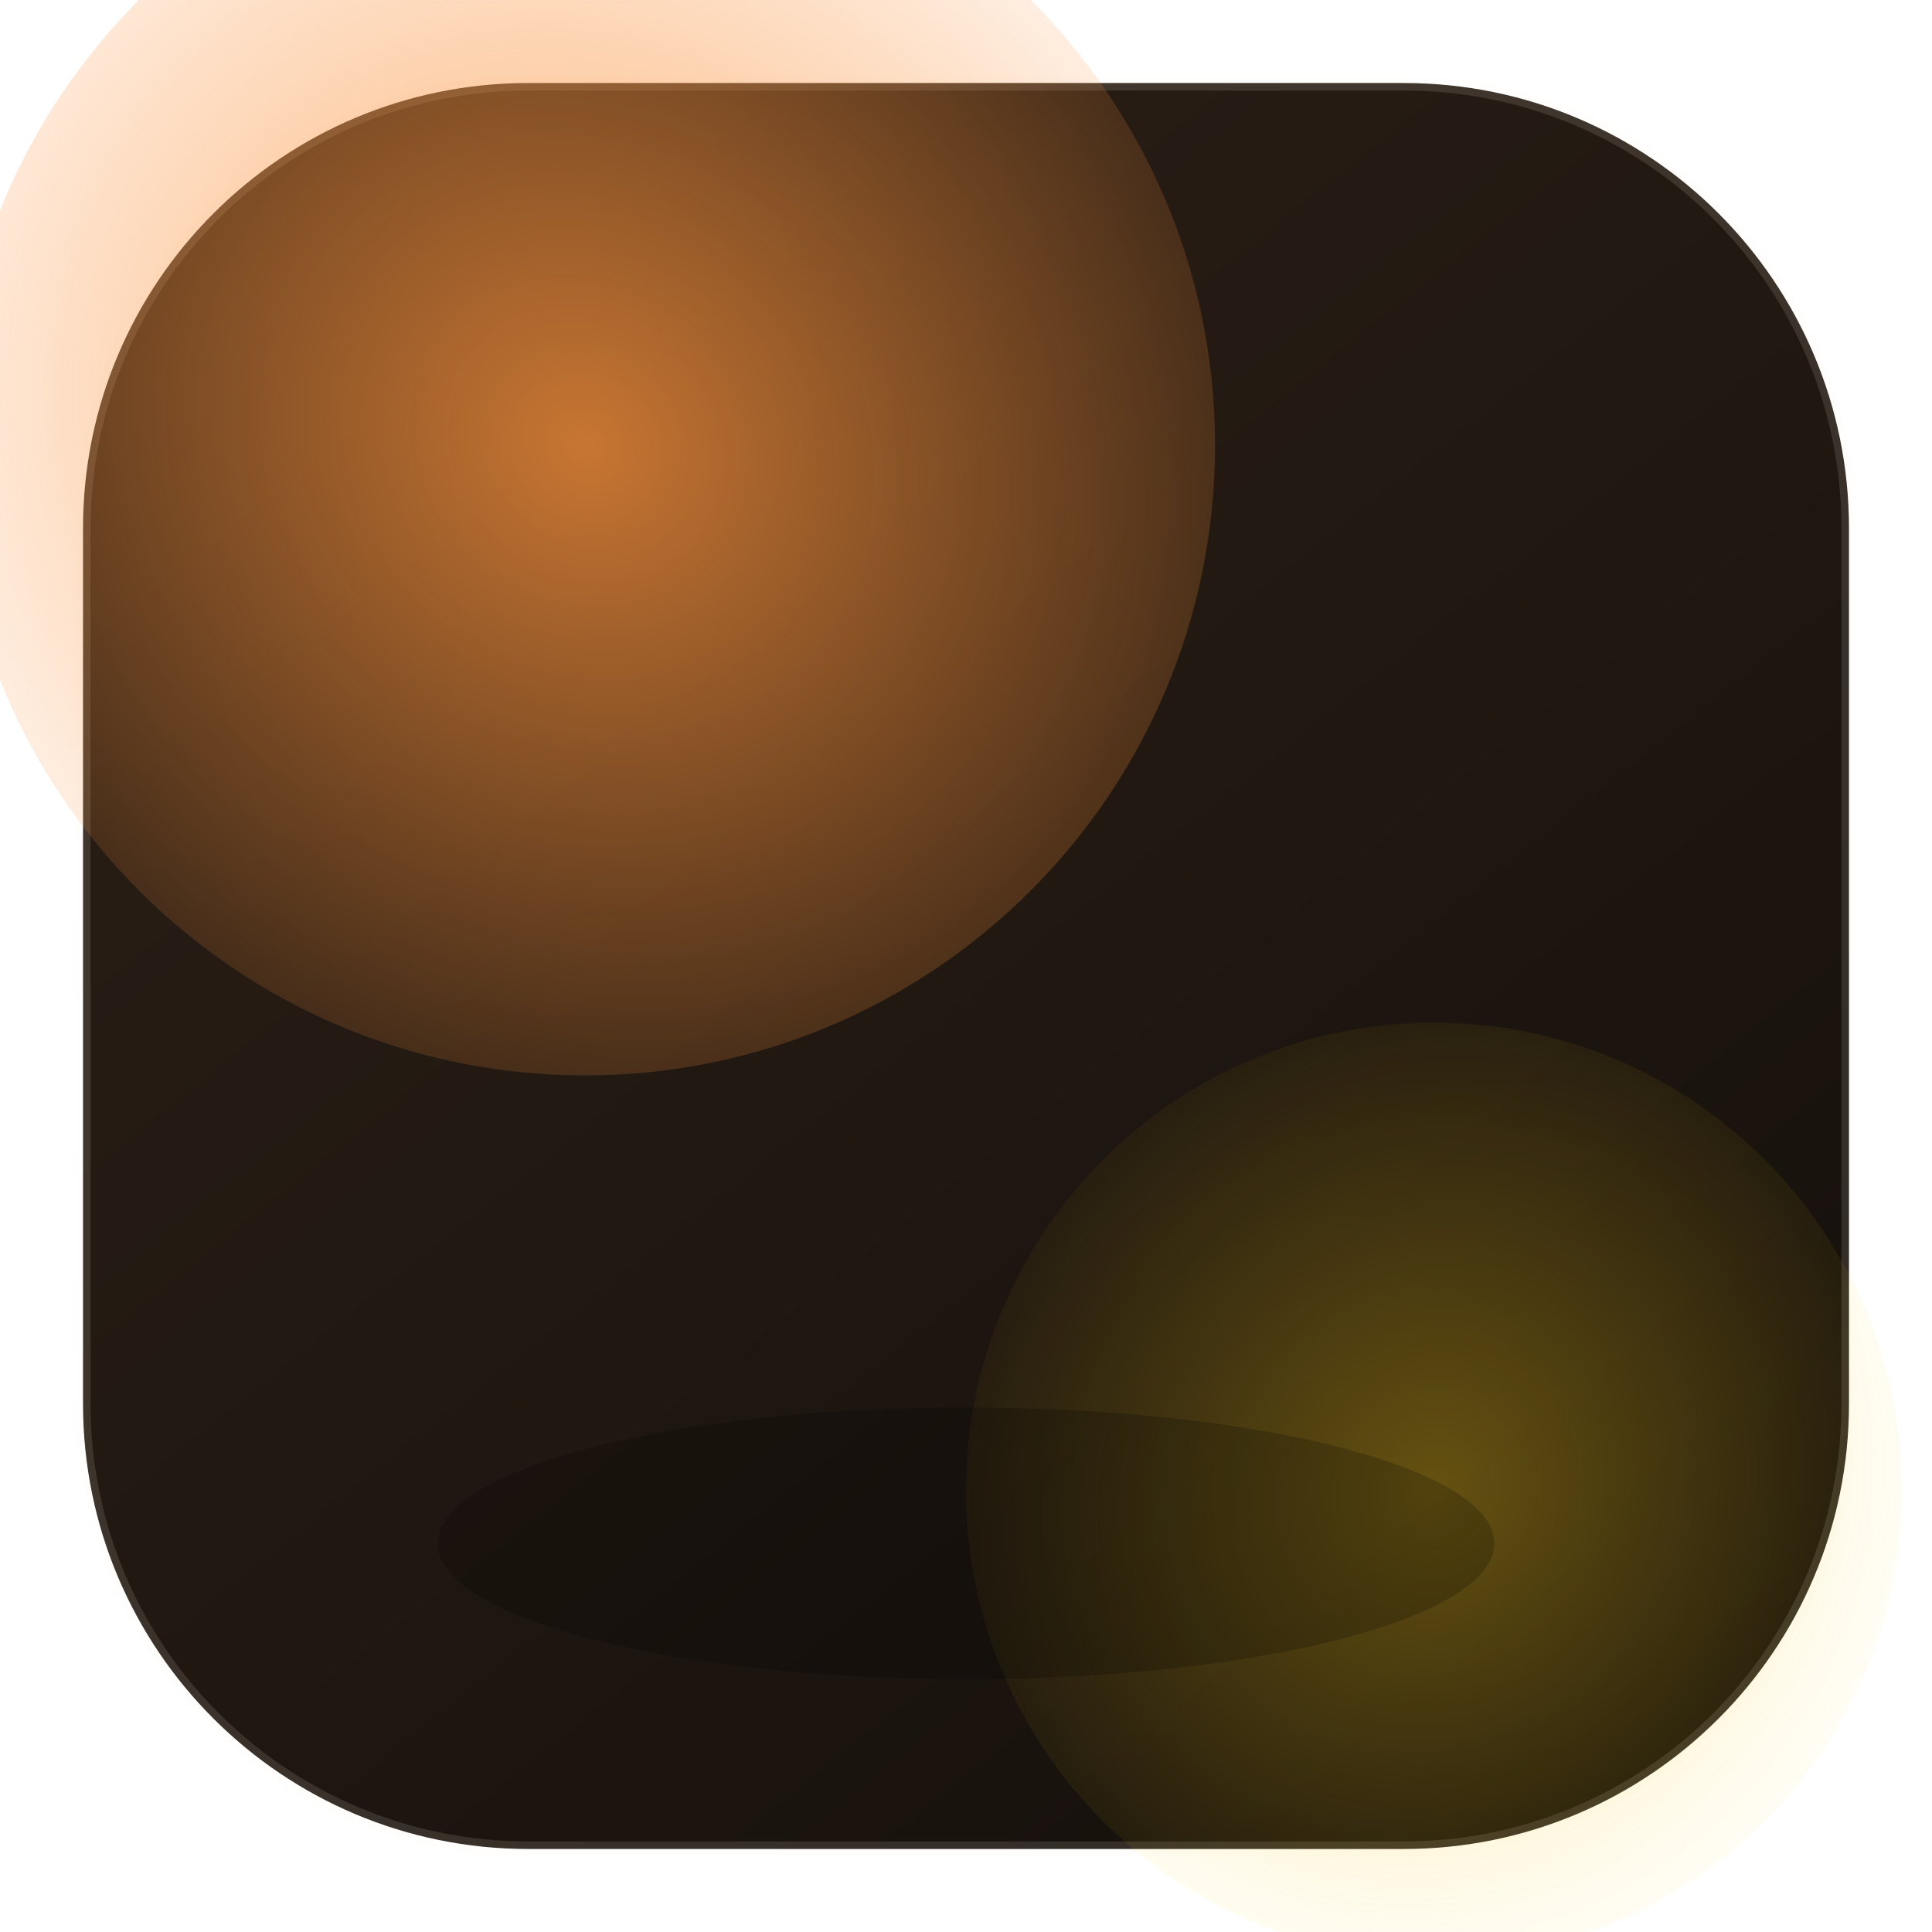
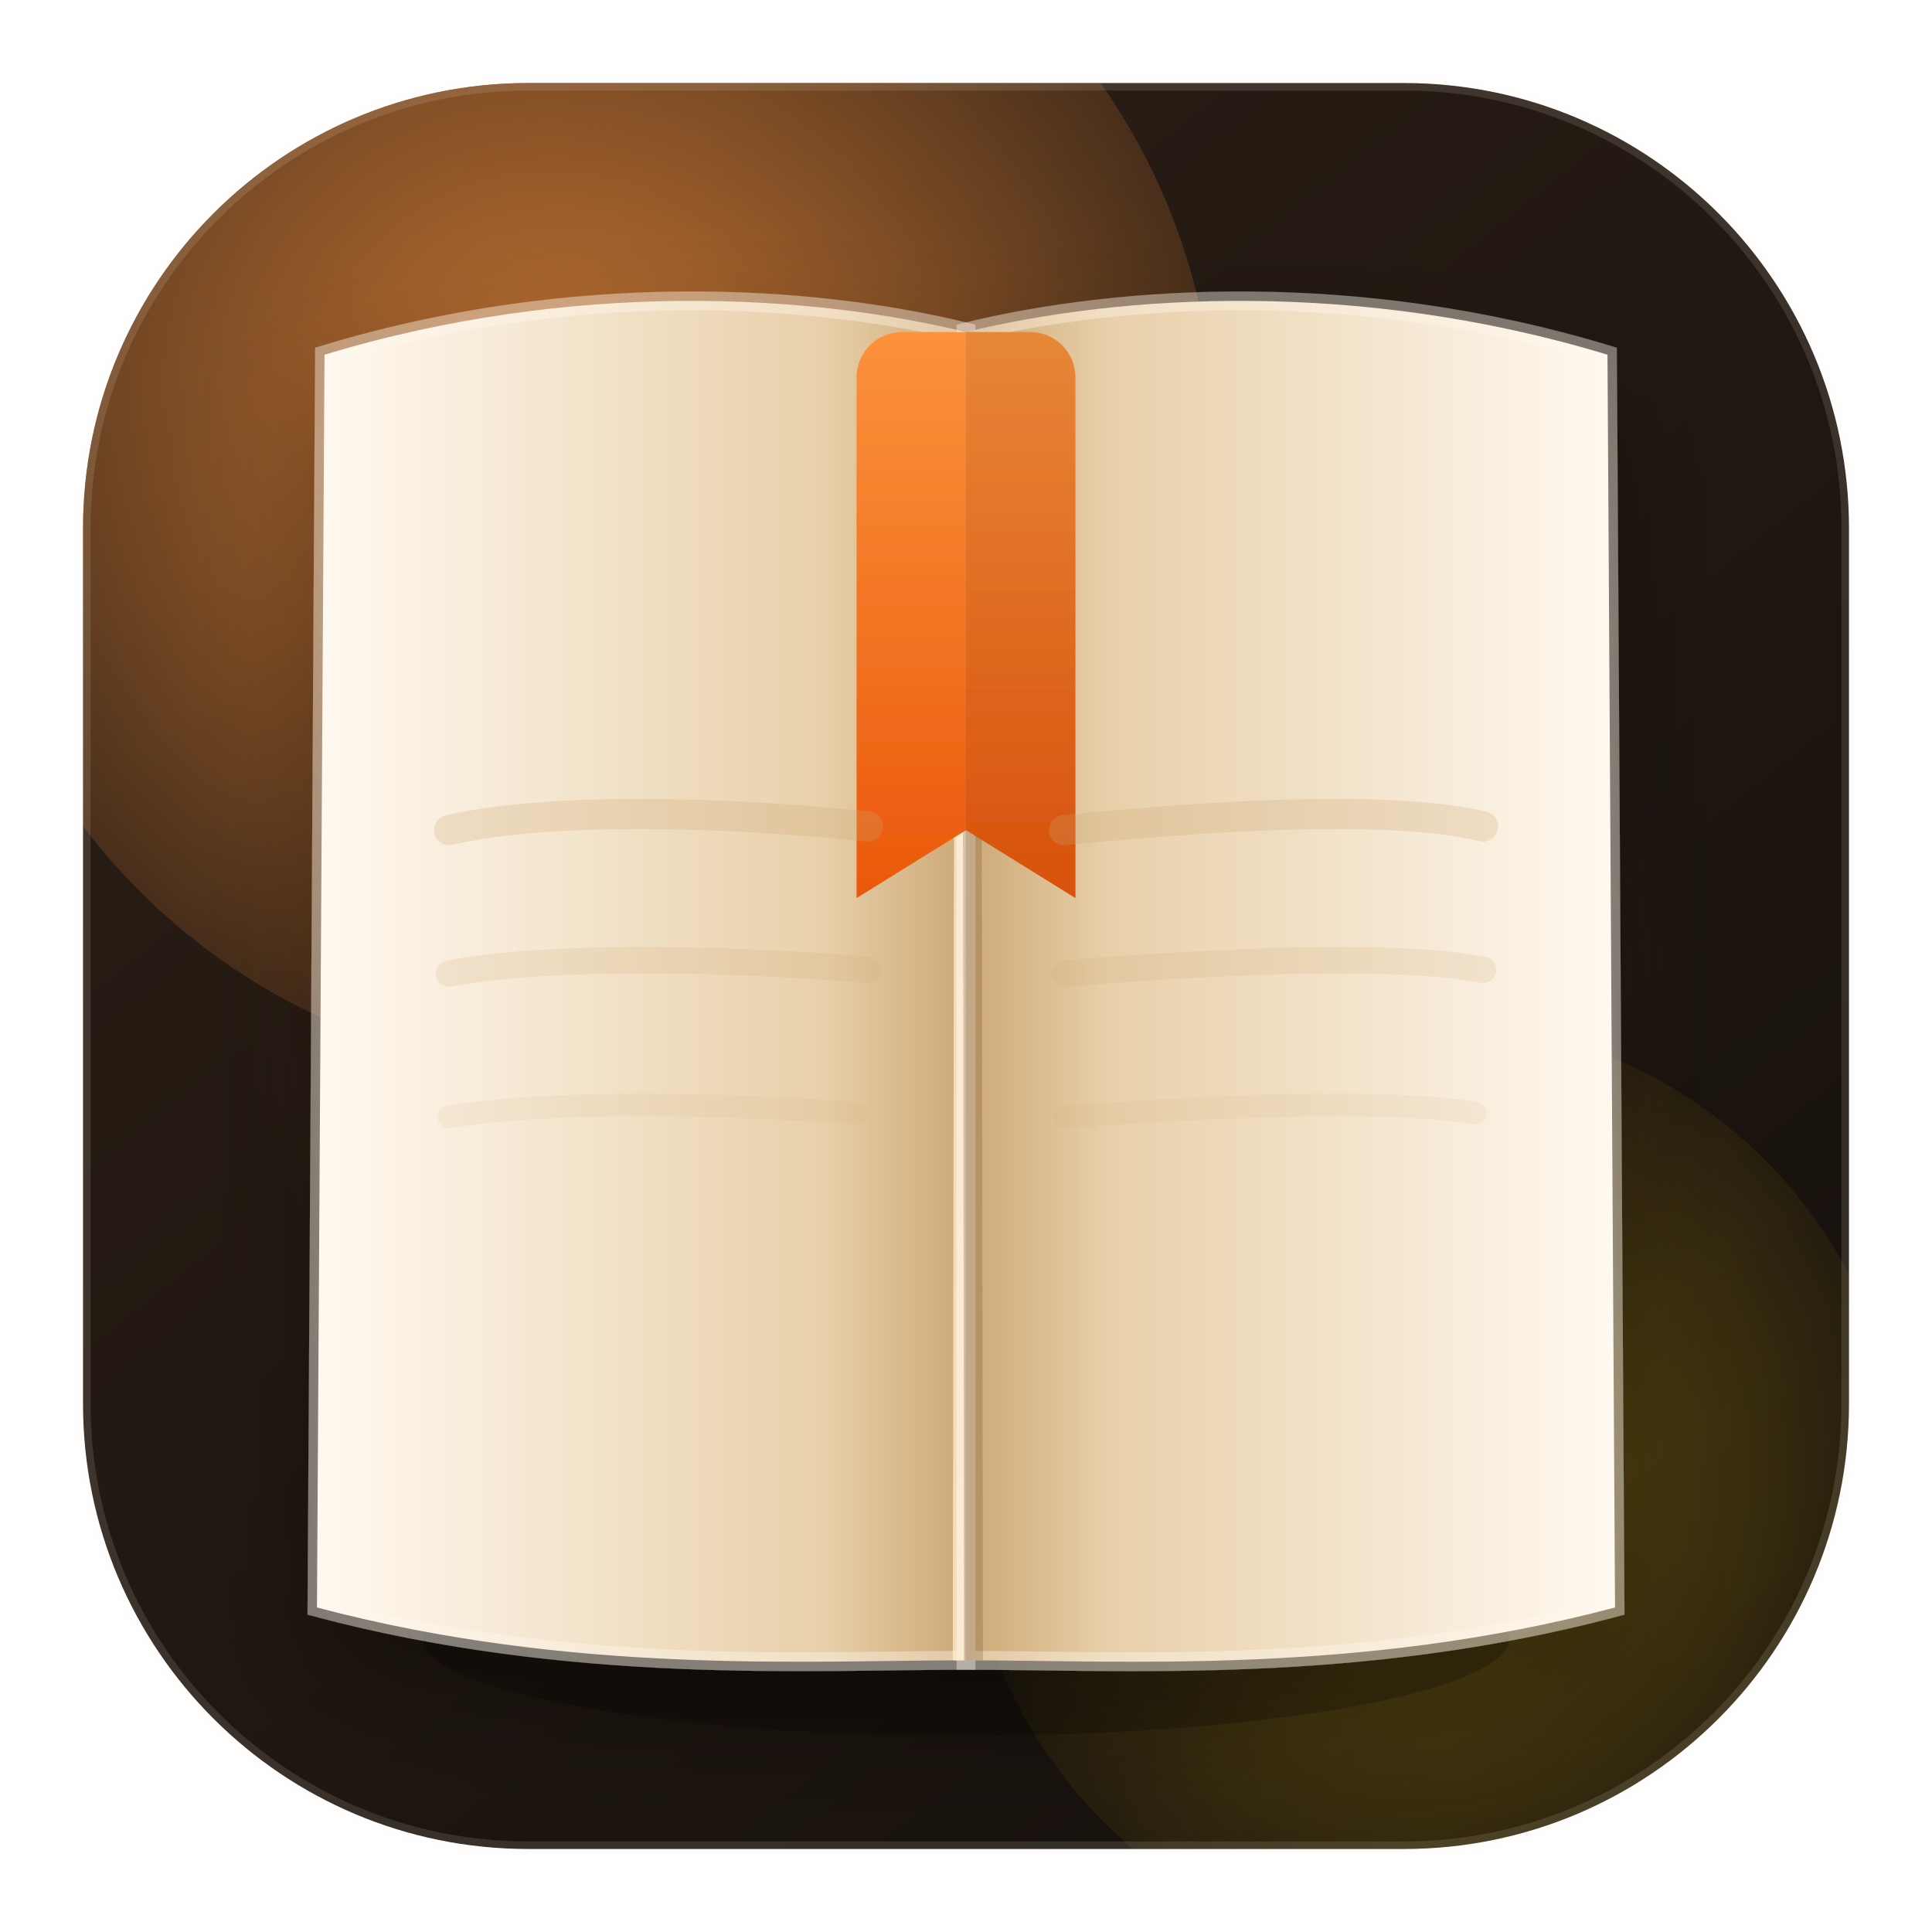
<svg xmlns="http://www.w3.org/2000/svg" viewBox="0 0 1024 1024" fill="none">
  <defs>
    <linearGradient id="surface" x1="164" y1="108" x2="844" y2="962" gradientUnits="userSpaceOnUse">
      <stop stop-color="#2B1F16" />
      <stop offset="1" stop-color="#15100C" />
    </linearGradient>
    <radialGradient id="glowA" cx="0" cy="0" r="1" gradientUnits="userSpaceOnUse" gradientTransform="translate(310 236) rotate(40) scale(468 422)">
      <stop stop-color="#FB923C" stop-opacity="0.76" />
      <stop offset="1" stop-color="#FB923C" stop-opacity="0" />
    </radialGradient>
    <radialGradient id="glowB" cx="0" cy="0" r="1" gradientUnits="userSpaceOnUse" gradientTransform="translate(760 790) rotate(125) scale(304 286)">
      <stop stop-color="#FACC15" stop-opacity="0.34" />
      <stop offset="1" stop-color="#FACC15" stop-opacity="0" />
    </radialGradient>
-     <linearGradient id="pageFill" x1="512" y1="210" x2="512" y2="760" gradientUnits="userSpaceOnUse">
-       <stop stop-color="#FFF9F0" />
-       <stop offset="1" stop-color="#E8D0AA" />
+     <radialGradient id="bookGlow" cx="0" cy="0" r="1" gradientUnits="userSpaceOnUse" gradientTransform="translate(512 528) scale(384 320)">
+       <stop stop-color="#FFEDD8" stop-opacity="0.5" />
+       <stop offset="0.65" stop-color="#FB923C" stop-opacity="0.1" />
+       <stop offset="1" stop-color="#FB923C" stop-opacity="0" />
+     </radialGradient>
+     <linearGradient id="leftPage" x1="512" y1="0" x2="168" y2="0" gradientUnits="userSpaceOnUse">
+       <stop stop-color="#CDA875" />
+       <stop offset="0.22" stop-color="#E8D0AA" />
+       <stop offset="1" stop-color="#FFF9F0" />
    </linearGradient>
-     <linearGradient id="bookmark" x1="512" y1="218" x2="512" y2="472" gradientUnits="userSpaceOnUse">
+     <linearGradient id="rightPage" x1="512" y1="0" x2="856" y2="0" gradientUnits="userSpaceOnUse">
+       <stop stop-color="#CDA875" />
+       <stop offset="0.22" stop-color="#E8D0AA" />
+       <stop offset="1" stop-color="#FFF9F0" />
+     </linearGradient>
+     <linearGradient id="bookmark" x1="512" y1="176" x2="512" y2="476" gradientUnits="userSpaceOnUse">
      <stop stop-color="#FB923C" />
      <stop offset="1" stop-color="#EA580C" />
    </linearGradient>
-     <filter id="bookShadow" x="156" y="184" width="712" height="668" color-interpolation-filters="sRGB">
-       <feDropShadow dx="0" dy="28" stdDeviation="32" flood-color="#000000" flood-opacity="0.28" />
+     <clipPath id="iconClip">
+       <rect x="44" y="44" width="936" height="936" rx="236" />
+     </clipPath>
+     <filter id="bookShadow" filterUnits="userSpaceOnUse" x="72" y="100" width="880" height="940">
+       <feDropShadow dx="0" dy="28" stdDeviation="32" flood-color="#000000" flood-opacity="0.32" />
    </filter>
  </defs>
  <rect x="44" y="44" width="936" height="936" rx="236" fill="url(#surface)" />
-   <rect x="44" y="44" width="936" height="936" rx="236" stroke="#FFF7ED1F" stroke-width="8" />
-   <circle cx="310" cy="236" r="334" fill="url(#glowA)" />
-   <circle cx="760" cy="790" r="248" fill="url(#glowB)" />
-   <ellipse cx="512" cy="818" rx="280" ry="72" fill="#000000" fill-opacity="0.2" />
-   <g filter="url(#bookShadow)">
-     <path d="M222 292C222 250 252 218 294 216C378 213 444 230 494 270V758C441 726 379 711 301 714C255 716 222 685 222 642V292Z" fill="url(#pageFill)" />
-     <path d="M802 292C802 250 772 218 730 216C646 213 580 230 530 270V758C583 726 645 711 723 714C769 716 802 685 802 642V292Z" fill="url(#pageFill)" />
-     <path d="M222 292C222 250 252 218 294 216C378 213 444 230 494 270V758C441 726 379 711 301 714C255 716 222 685 222 642V292Z" stroke="#FFF8EE66" stroke-width="10" />
-     <path d="M802 292C802 250 772 218 730 216C646 213 580 230 530 270V758C583 726 645 711 723 714C769 716 802 685 802 642V292Z" stroke="#FFF8EE66" stroke-width="10" />
-     <path d="M484 270C494 262 503 257 512 254V744C502 742 493 746 484 752V270Z" fill="#FFF2D9" fill-opacity="0.72" />
-     <path d="M540 270C530 262 521 257 512 254V744C522 742 531 746 540 752V270Z" fill="#5B3D22" fill-opacity="0.22" />
-     <path d="M470 218H554C571.673 218 586 232.327 586 250V472L512 426L438 472V250C438 232.327 452.327 218 470 218Z" fill="url(#bookmark)" />
-     <path d="M512 426L586 472V250C586 232.327 571.673 218 554 218H512V426Z" fill="#000000" fill-opacity="0.08" />
-     <path d="M306 410C354 401 407 404 456 420" stroke="#CDA875" stroke-opacity="0.28" stroke-width="16" stroke-linecap="round" />
-     <path d="M306 478C358 470 410 474 456 488" stroke="#CDA875" stroke-opacity="0.18" stroke-width="16" stroke-linecap="round" />
-     <path d="M570 410C618 401 671 404 720 420" stroke="#CDA875" stroke-opacity="0.28" stroke-width="16" stroke-linecap="round" />
-     <path d="M570 478C622 470 674 474 720 488" stroke="#CDA875" stroke-opacity="0.18" stroke-width="16" stroke-linecap="round" />
+   <g clip-path="url(#iconClip)">
+     <circle cx="310" cy="236" r="334" fill="url(#glowA)" />
+     <circle cx="760" cy="790" r="248" fill="url(#glowB)" />
+     <ellipse cx="512" cy="528" rx="384" ry="320" fill="url(#bookGlow)" />
+     <ellipse cx="512" cy="868" rx="288" ry="52" fill="#000000" fill-opacity="0.22" />
+     <g filter="url(#bookShadow)">
+       <path d="M512 176 C430 156 304 148 172 188 L168 852 C304 888 428 880 512 880 Z" fill="url(#leftPage)" />
+       <path d="M512 176 C430 156 304 148 172 188 L168 852 C304 888 428 880 512 880 Z" stroke="#FFF8EE66" stroke-width="10" />
+       <path d="M512 176 C594 156 720 148 852 188 L856 852 C720 888 596 880 512 880 Z" fill="url(#rightPage)" />
+       <path d="M512 176 C594 156 720 148 852 188 L856 852 C720 888 596 880 512 880 Z" stroke="#FFF8EE66" stroke-width="10" />
+       <path d="M509 176 L508 880" stroke="#FFF2D9" stroke-opacity="0.72" stroke-width="6" />
+       <path d="M515 176 L516 880" stroke="#5B3D22" stroke-opacity="0.22" stroke-width="10" />
+       <path d="M478 176H546C559.255 176 570 186.745 570 200V476L512 440L454 476V200C454 186.745 464.745 176 478 176Z" fill="url(#bookmark)" />
+       <path d="M512 440L570 476V200C570 186.745 559.255 176 546 176H512V440Z" fill="#000000" fill-opacity="0.08" />
+       <path d="M238 440 C280 430 360 428 460 438" stroke="#CDA875" stroke-opacity="0.26" stroke-width="16" stroke-linecap="round" />
+       <path d="M238 516 C280 508 360 506 460 514" stroke="#CDA875" stroke-opacity="0.18" stroke-width="14" stroke-linecap="round" />
+       <path d="M238 592 C280 585 356 583 454 590" stroke="#CDA875" stroke-opacity="0.12" stroke-width="12" stroke-linecap="round" />
+       <path d="M564 440 C664 430 744 428 786 438" stroke="#CDA875" stroke-opacity="0.26" stroke-width="16" stroke-linecap="round" />
+       <path d="M564 516 C664 508 744 506 786 514" stroke="#CDA875" stroke-opacity="0.18" stroke-width="14" stroke-linecap="round" />
+       <path d="M564 592 C662 585 740 583 782 590" stroke="#CDA875" stroke-opacity="0.12" stroke-width="12" stroke-linecap="round" />
+     </g>
  </g>
+   <rect x="44" y="44" width="936" height="936" rx="236" stroke="#FFF7ED1F" stroke-width="8" fill="none" />
</svg>
